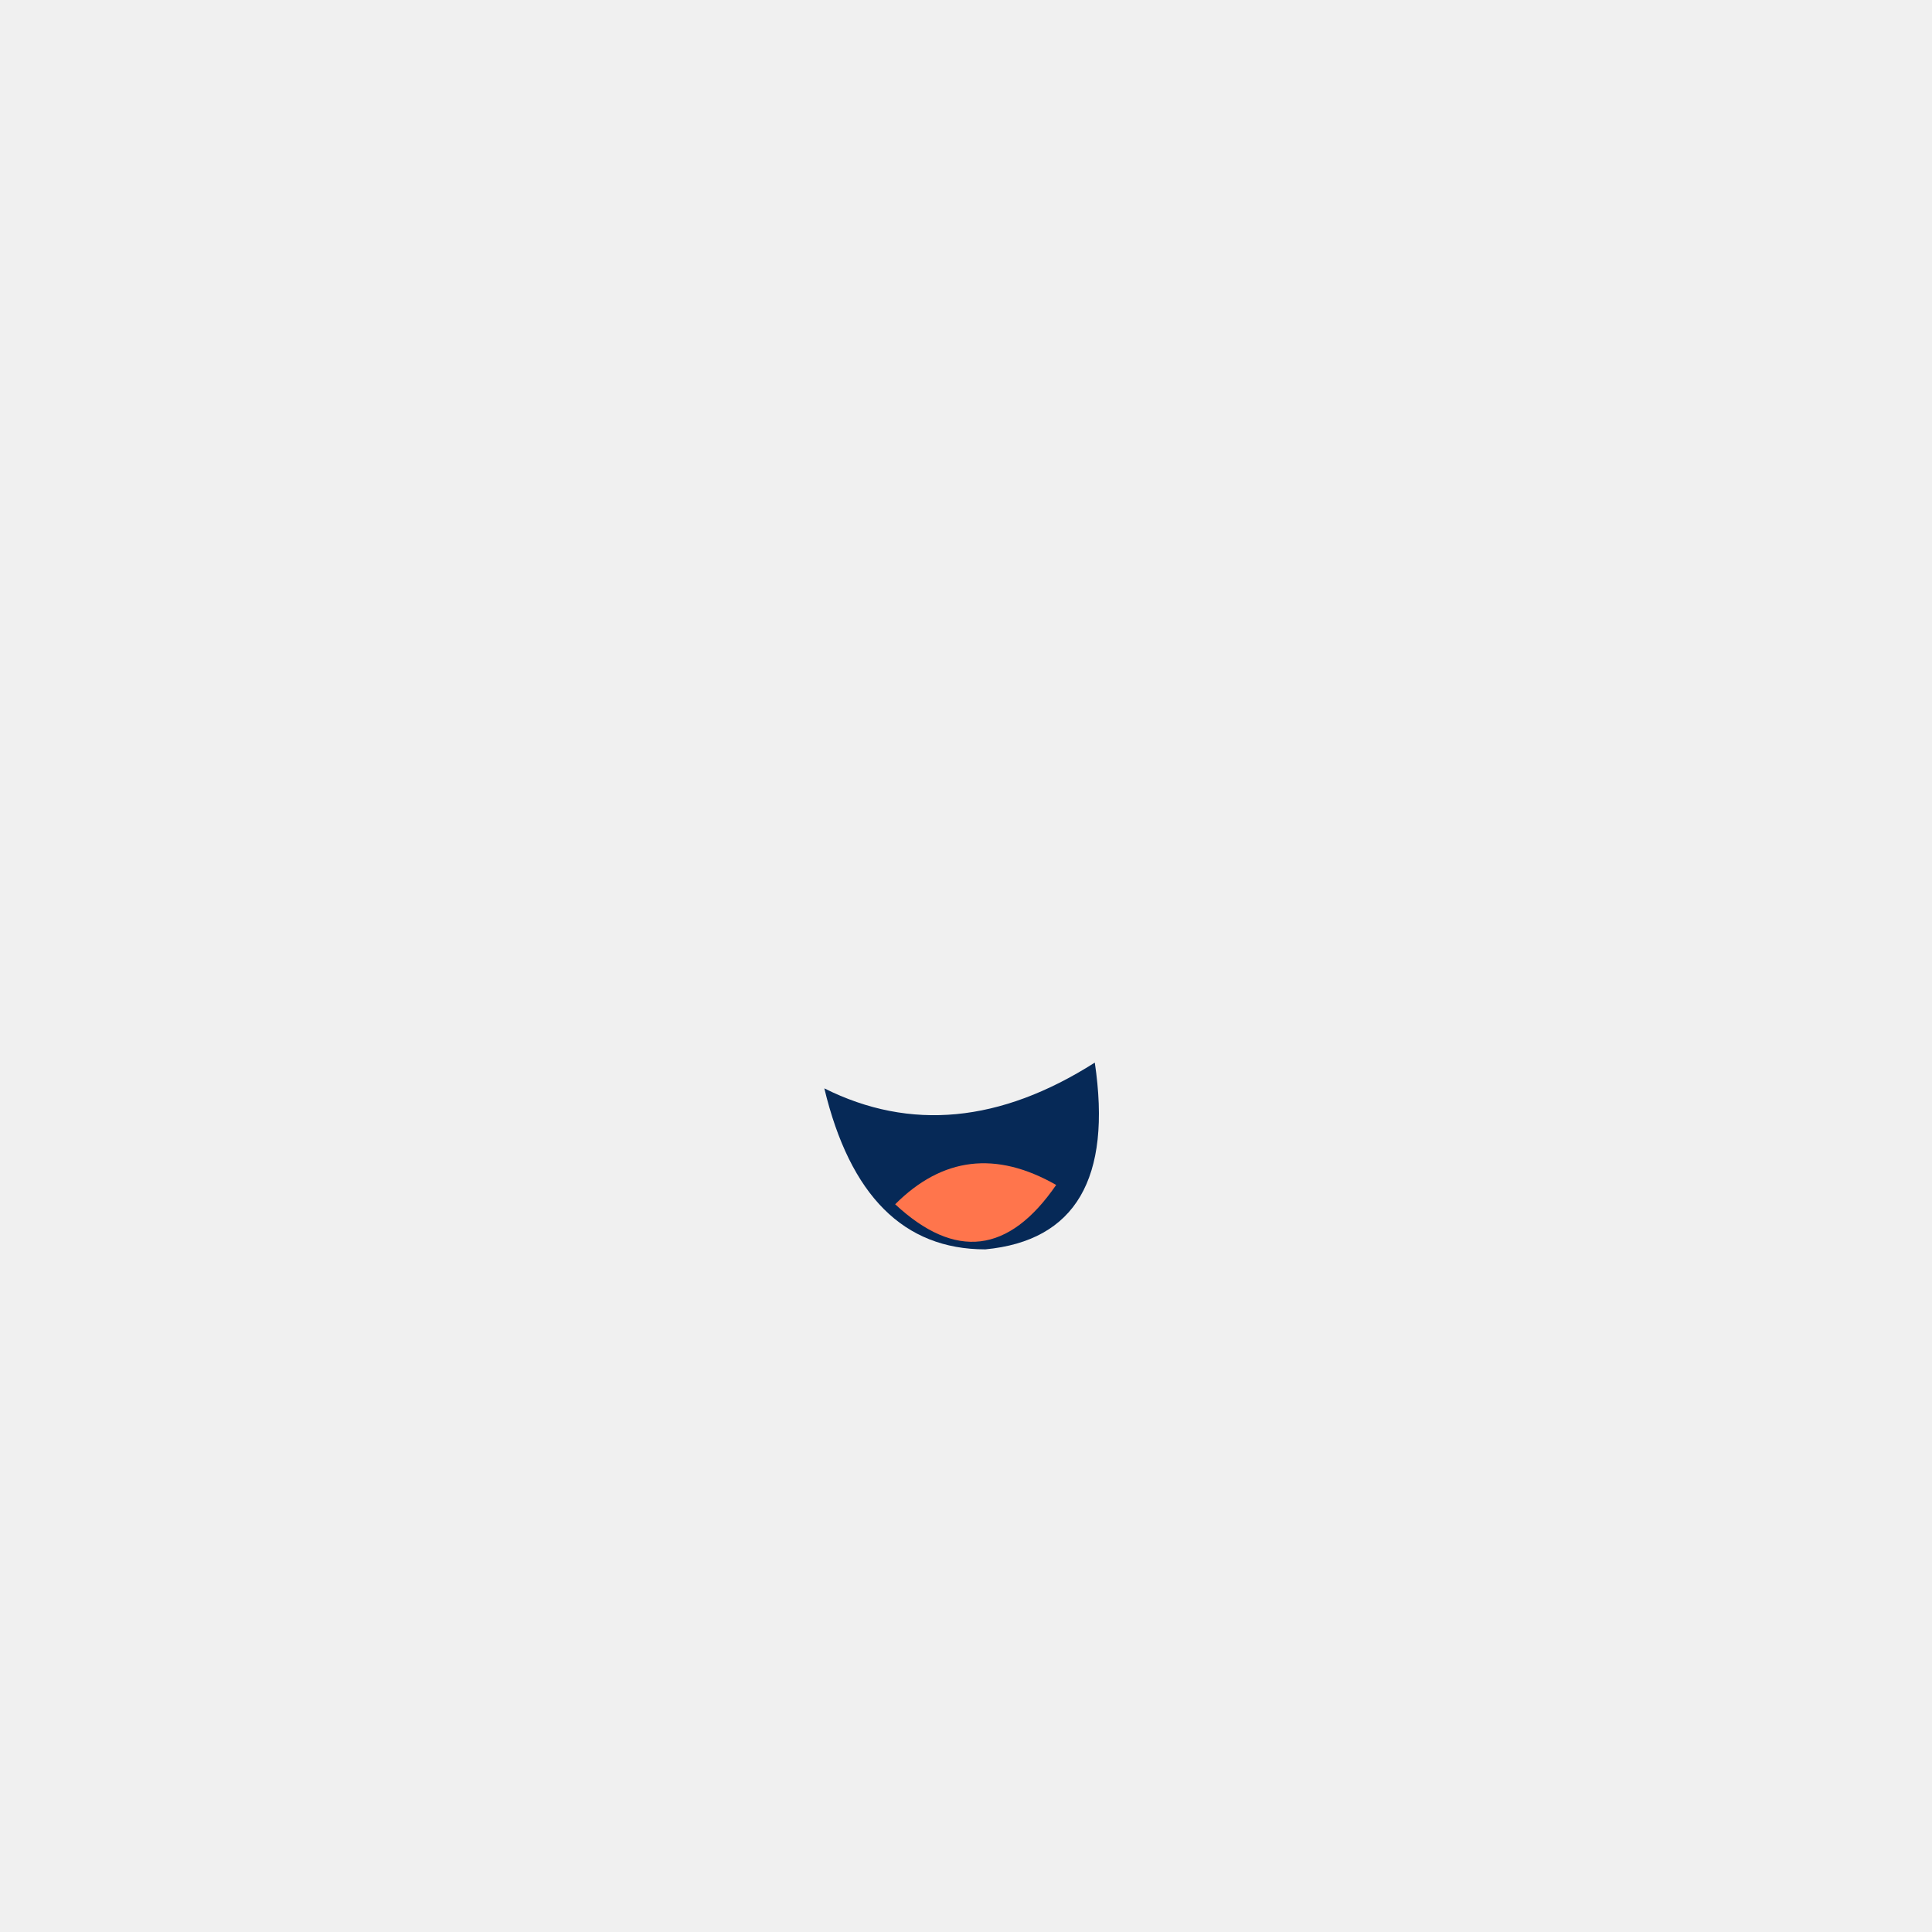
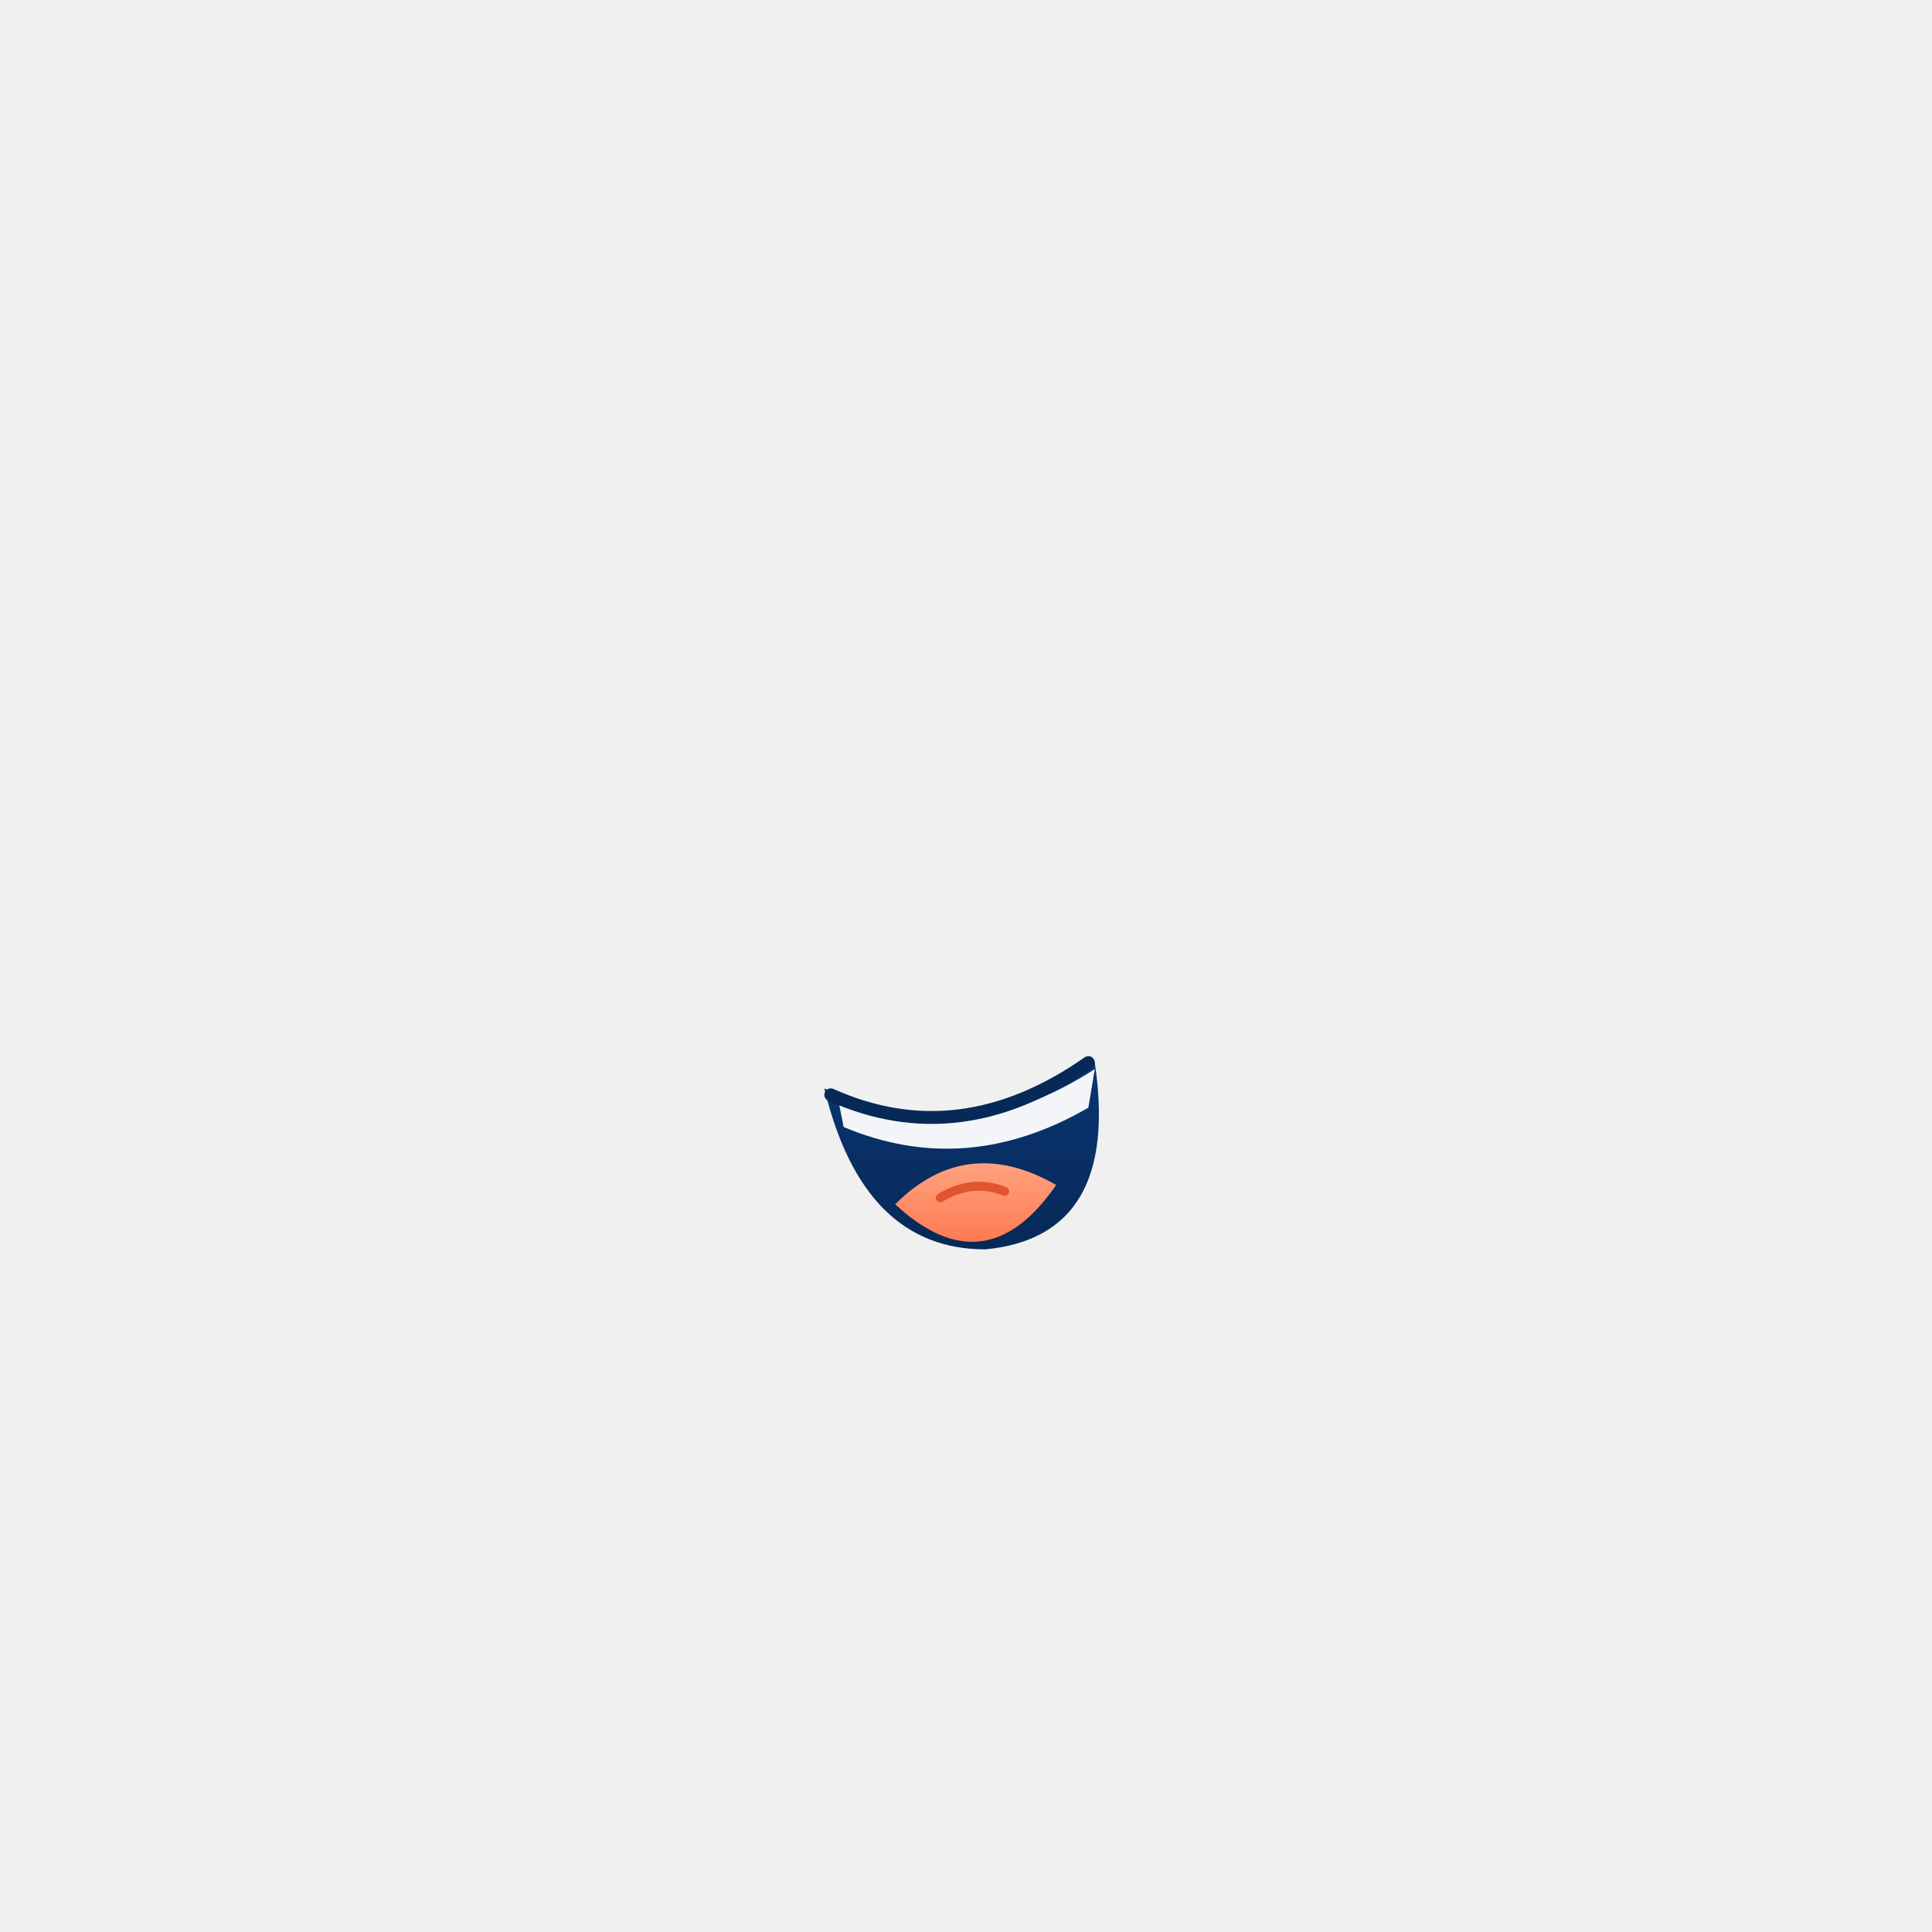
- <svg xmlns="http://www.w3.org/2000/svg" width="600" height="600" viewBox="0 0 300 300">
-   <path d="M128 169q20 10 42-4q4 27-17 29q-19 0-25-25" fill="#062957" />
-   <path d="M139 187q11-11 25-3q-11 16-25 3" fill="#FF754C" />
+ <svg xmlns="http://www.w3.org/2000/svg" width="900" height="900" viewBox="0 0 300 300">
+   <defs>
+     <linearGradient id="mouth" x1="0" y1="0" x2="0" y2="1">
+       <stop offset="0" stop-color="#0B3572" />
+       <stop offset="1" stop-color="#062957" />
+     </linearGradient>
+     <linearGradient id="tongue" x1="0" y1="0" x2="0" y2="1">
+       <stop offset="0" stop-color="#FFA27F" />
+       <stop offset="1" stop-color="#FF7A52" />
+     </linearGradient>
+     <clipPath id="m">
+       <path d="M128 169q20 10 42-4q4 27-17 29q-19 0-25-25" />
+     </clipPath>
+   </defs>
+   <path d="M128 169q20 10 42-4q4 27-17 29q-19 0-25-25" fill="url(#mouth)" />
+   <g clip-path="url(#m)">
+     <path d="M130 170q20 9 40-4l-1 6q-19 11-38 3z" fill="#FFFFFF" opacity=".95" />
+     <path d="M139 187q11-11 25-3q-11 16-25 3" fill="url(#tongue)" />
+     <path d="M146 186q5-3 10-1" fill="none" stroke="#E0552F" stroke-width="1.4" stroke-linecap="round" />
+   </g>
+   <path d="M129 170q20 9 40-5" fill="none" stroke="#062957" stroke-width="2" stroke-linecap="round" />
</svg>
